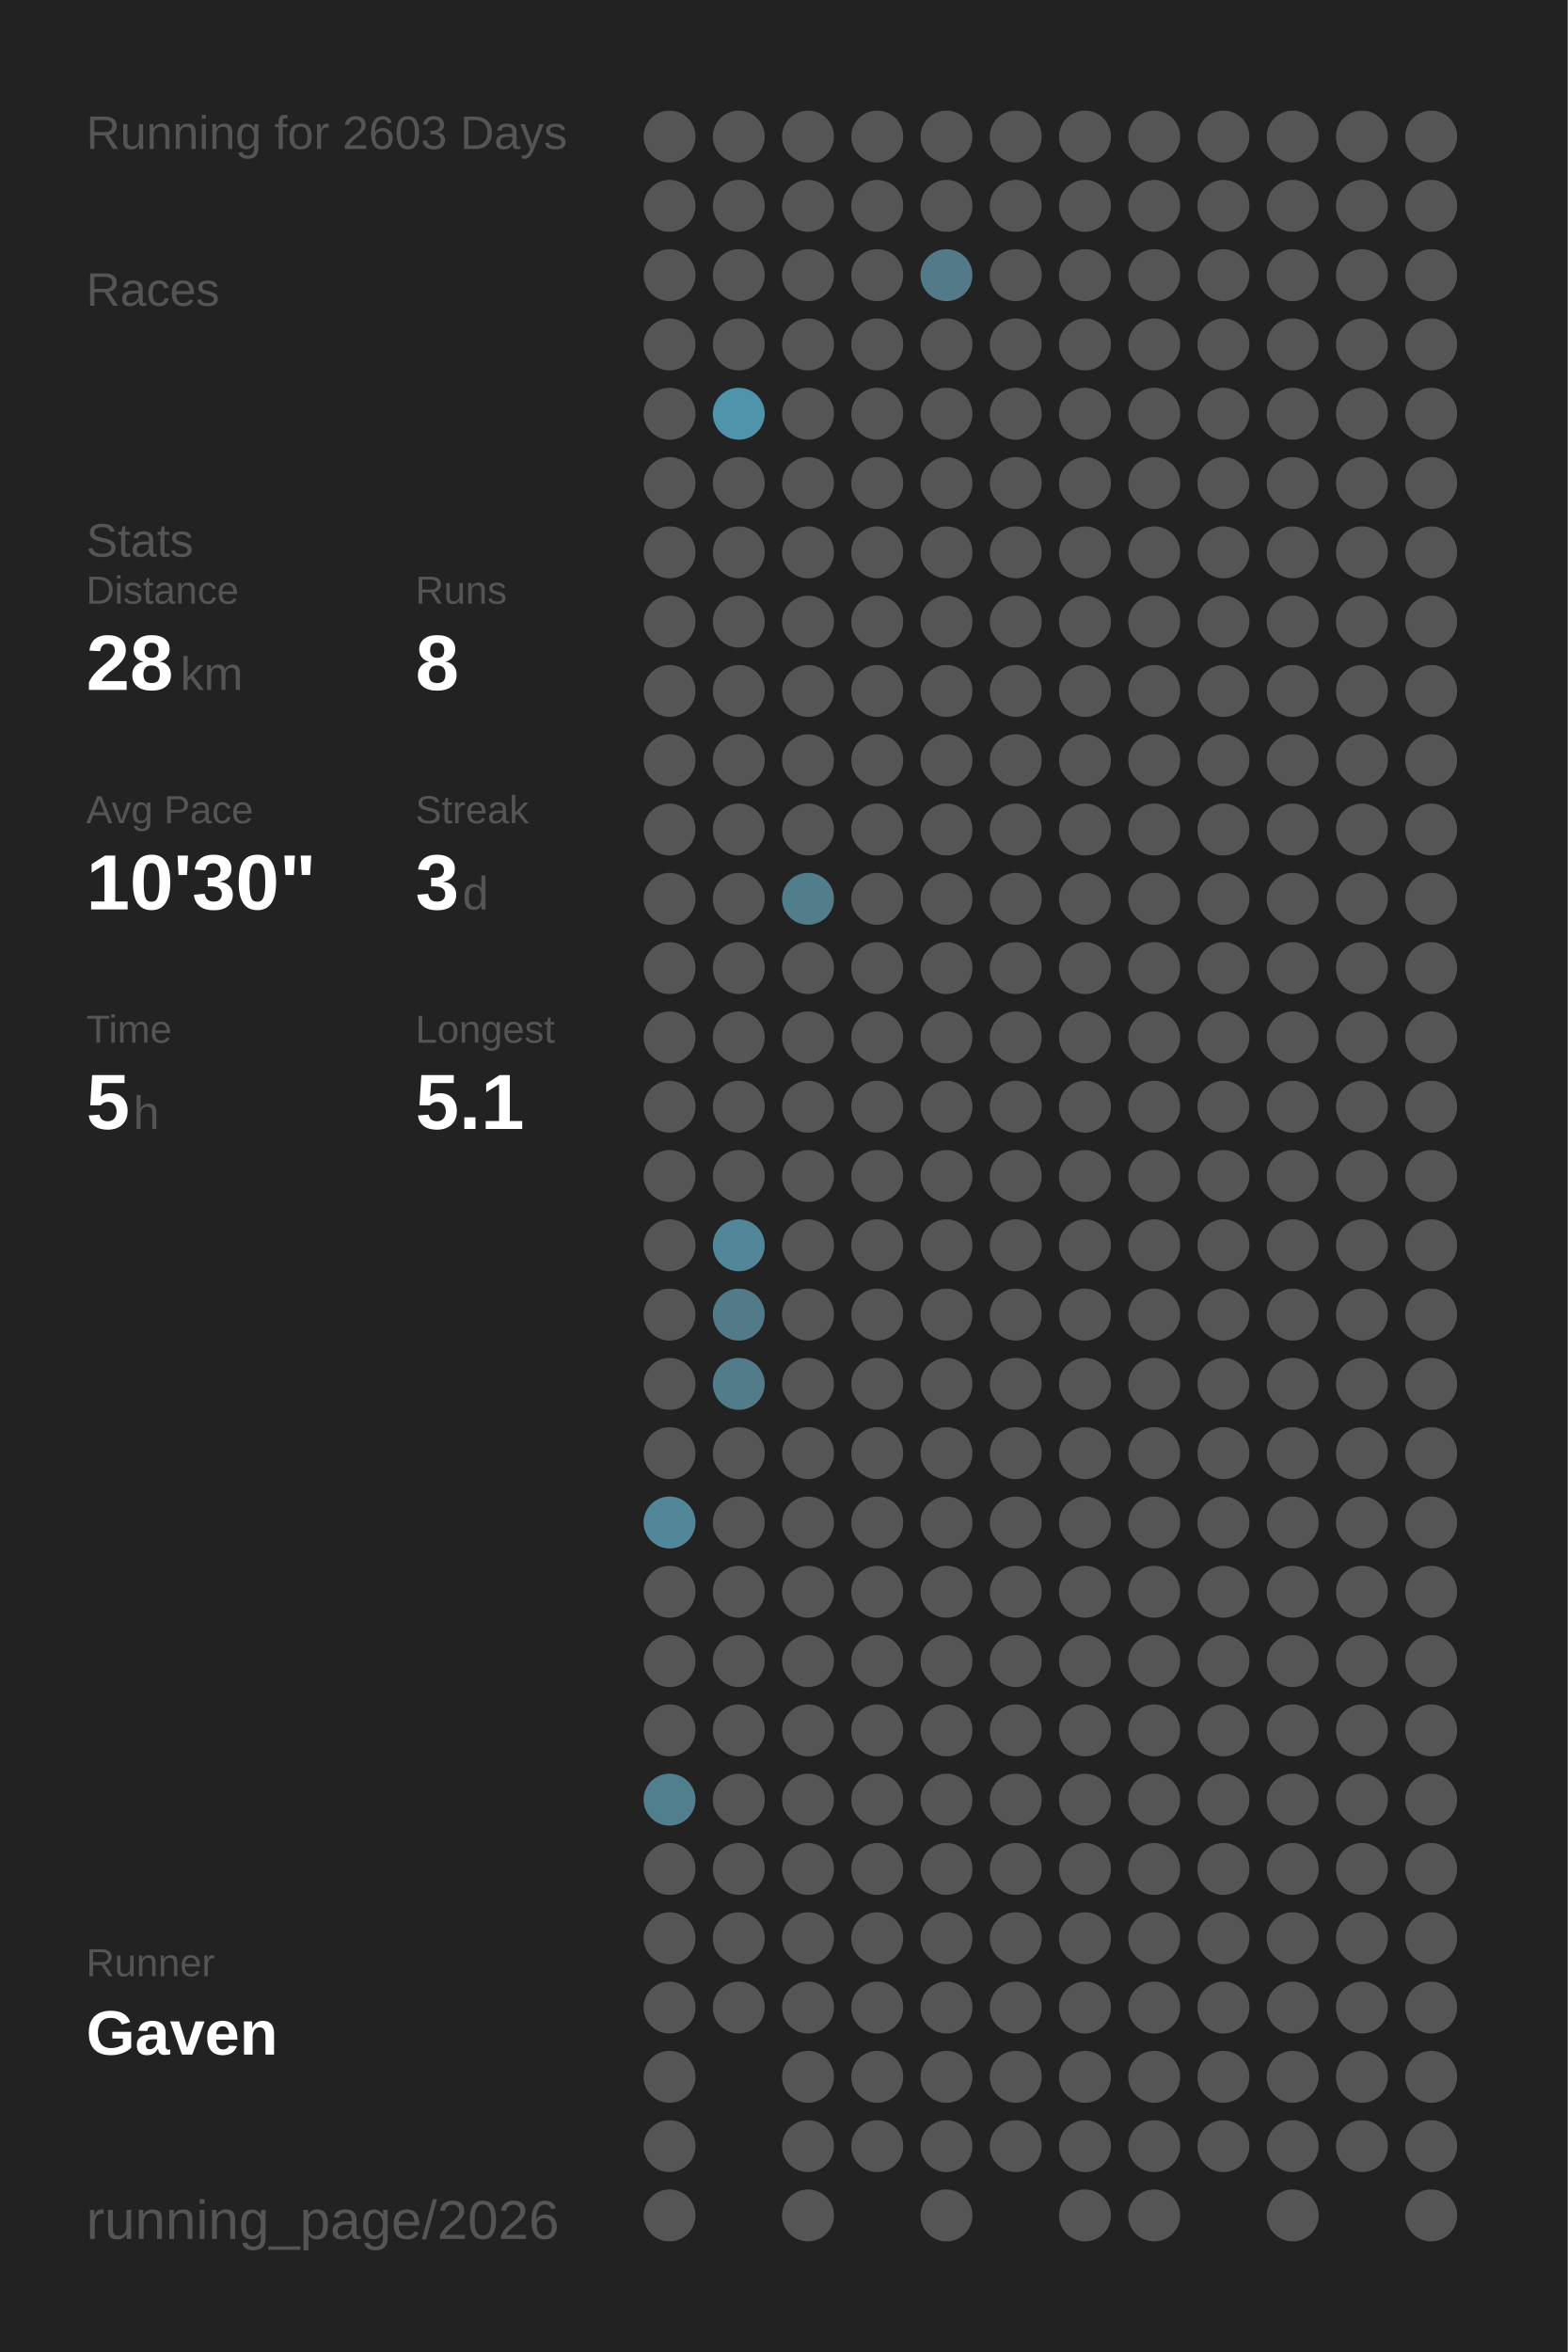
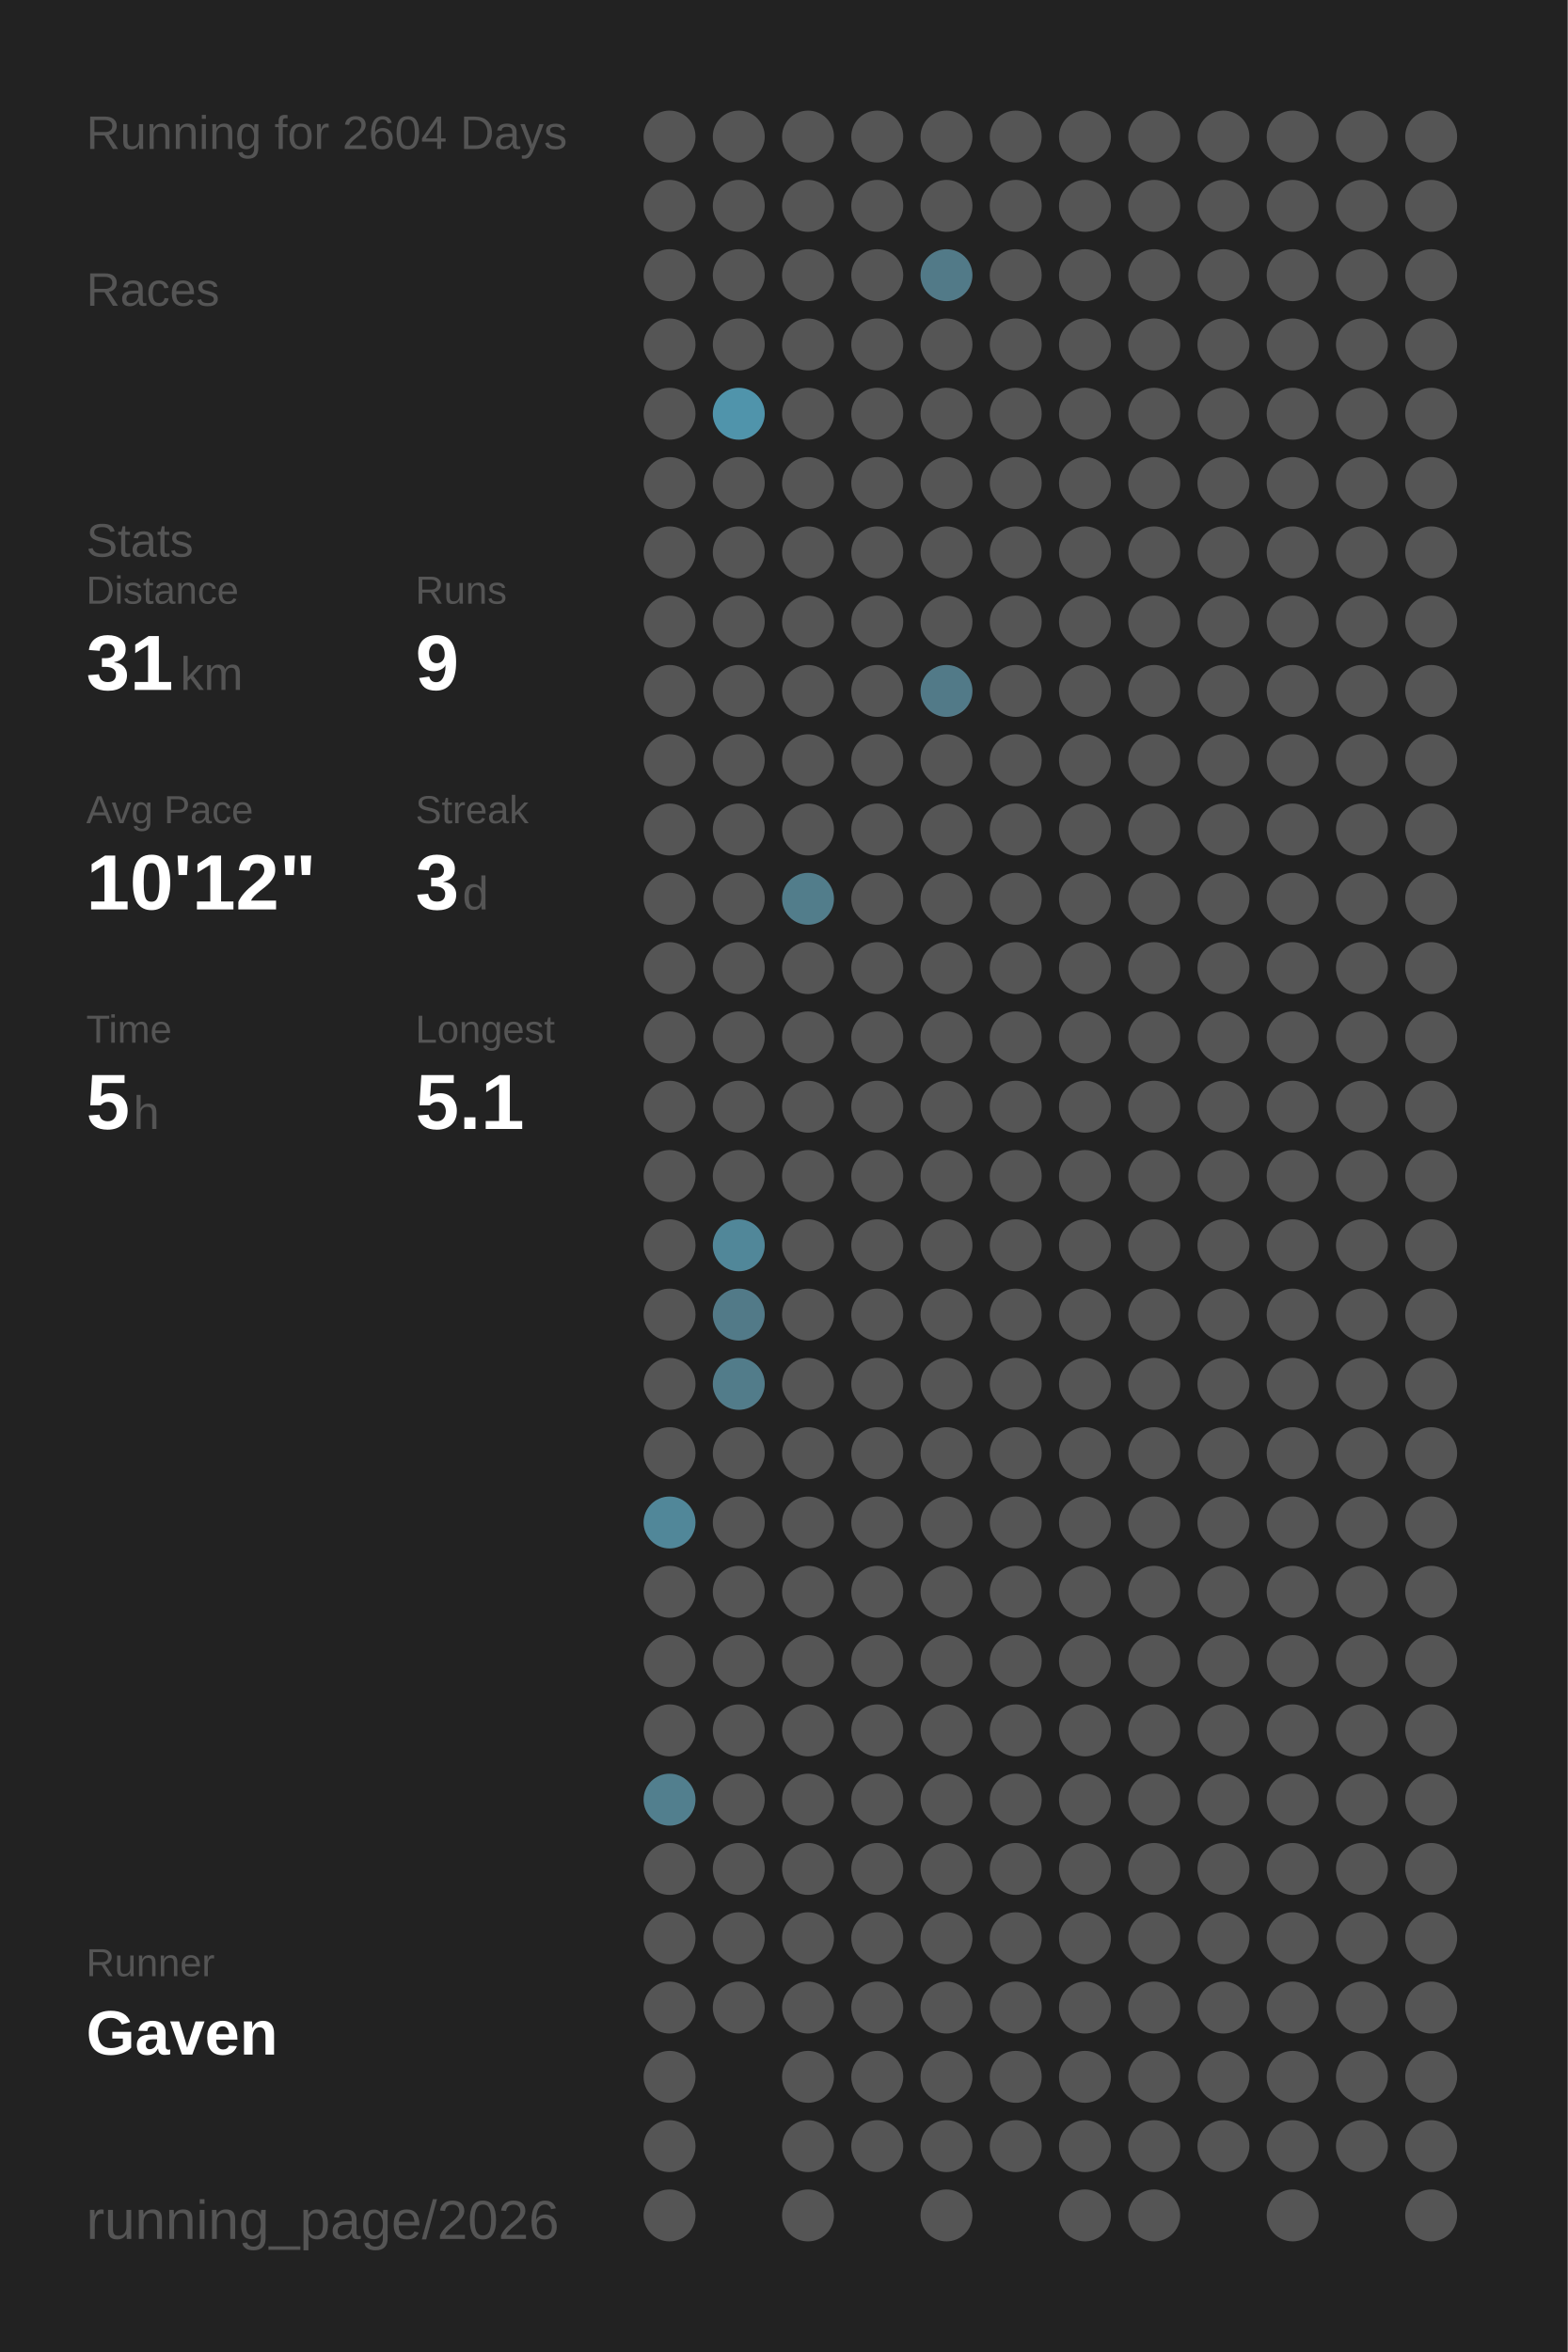
<svg xmlns="http://www.w3.org/2000/svg" baseProfile="full" height="300mm" version="1.1" viewBox="0,0,200,300" width="200mm">
  <defs />
  <rect fill="#222222" height="300" width="200" x="0" y="0" />
-   <text fill="#555555" style="font-size:6px; font-family:Arial;" x="11" y="19">Running for 2603 Days</text>
+   <text fill="#555555" style="font-size:6px; font-family:Arial;" x="11" y="19">Running for 2604 Days</text>
  <text fill="#555555" style="font-size:6px; font-family:Arial;" x="11" y="39">Races</text>
  <text fill="#555555" style="font-size:6px; font-family:Arial;" x="11" y="71">Stats</text>
  <text fill="#555555" style="font-size:5px; font-family:Arial;" x="11" y="77">Distance</text>
-   <text fill="#FFFFFF" style="font-size:10px; font-family:Arial; font-weight:bold;" x="11" y="88">28</text>
+   <text fill="#FFFFFF" style="font-size:10px; font-family:Arial; font-weight:bold;" x="11" y="88">31</text>
  <text fill="#555555" style="font-size:6px; font-family:Arial;" x="23" y="88">km</text>
  <text fill="#555555" style="font-size:5px; font-family:Arial;" x="53" y="77">Runs</text>
-   <text fill="#FFFFFF" style="font-size:10px; font-family:Arial; font-weight:bold;" x="53" y="88">8</text>
+   <text fill="#FFFFFF" style="font-size:10px; font-family:Arial; font-weight:bold;" x="53" y="88">9</text>
  <text fill="#555555" style="font-size:5px; font-family:Arial;" x="11" y="105">Avg Pace</text>
-   <text fill="#FFFFFF" style="font-size:10px; font-family:Arial; font-weight:bold;" x="11" y="116">10'30"</text>
+   <text fill="#FFFFFF" style="font-size:10px; font-family:Arial; font-weight:bold;" x="11" y="116">10'12"</text>
  <text fill="#555555" style="font-size:5px; font-family:Arial;" x="53" y="105">Streak</text>
  <text fill="#FFFFFF" style="font-size:10px; font-family:Arial; font-weight:bold;" x="53" y="116">3</text>
  <text fill="#555555" style="font-size:6px; font-family:Arial;" x="59" y="116">d</text>
  <text fill="#555555" style="font-size:5px; font-family:Arial;" x="11" y="133">Time</text>
  <text fill="#FFFFFF" style="font-size:10px; font-family:Arial; font-weight:bold;" x="11" y="144">5</text>
  <text fill="#555555" style="font-size:6px; font-family:Arial;" x="17" y="144">h</text>
  <text fill="#555555" style="font-size:5px; font-family:Arial;" x="53" y="133">Longest</text>
  <text fill="#FFFFFF" style="font-size:10px; font-family:Arial; font-weight:bold;" x="53" y="144">5.1</text>
  <text fill="#555555" style="font-size:5px; font-family:Arial;" x="11" y="252.065">Runner</text>
  <text fill="#FFFFFF" style="font-size:8px; font-family:Arial; font-weight:bold;" x="11" y="262.065">Gaven</text>
  <text fill="#555555" style="font-size:7px; font-family:Arial;" x="11" y="285.581">running_page/2026</text>
  <circle cx="85.417" cy="17.419" fill="#555555" r="3.312" />
  <circle cx="85.417" cy="26.258" fill="#555555" r="3.312" />
  <circle cx="85.417" cy="35.097" fill="#555555" r="3.312" />
  <circle cx="85.417" cy="43.935" fill="#555555" r="3.312" />
  <circle cx="85.417" cy="52.774" fill="#555555" r="3.312" />
  <circle cx="85.417" cy="61.613" fill="#555555" r="3.312" />
  <circle cx="85.417" cy="70.452" fill="#555555" r="3.312" />
  <circle cx="85.417" cy="79.29" fill="#555555" r="3.312" />
  <circle cx="85.417" cy="88.129" fill="#555555" r="3.312" />
  <circle cx="85.417" cy="96.968" fill="#555555" r="3.312" />
  <circle cx="85.417" cy="105.806" fill="#555555" r="3.312" />
  <circle cx="85.417" cy="114.645" fill="#555555" r="3.312" />
  <circle cx="85.417" cy="123.484" fill="#555555" r="3.312" />
  <circle cx="85.417" cy="132.323" fill="#555555" r="3.312" />
  <circle cx="85.417" cy="141.161" fill="#555555" r="3.312" />
  <circle cx="85.417" cy="150" fill="#555555" r="3.312" />
  <circle cx="85.417" cy="158.839" fill="#555555" r="3.312" />
  <circle cx="85.417" cy="167.677" fill="#555555" r="3.312" />
  <circle cx="85.417" cy="176.516" fill="#555555" r="3.312" />
  <circle cx="85.417" cy="185.355" fill="#555555" r="3.312" />
  <circle cx="85.417" cy="194.194" fill="#518799" r="3.312" />
  <circle cx="85.417" cy="203.032" fill="#555555" r="3.312" />
  <circle cx="85.417" cy="211.871" fill="#555555" r="3.312" />
  <circle cx="85.417" cy="220.71" fill="#555555" r="3.312" />
  <circle cx="85.417" cy="229.548" fill="#527f8e" r="3.312" />
  <circle cx="85.417" cy="238.387" fill="#555555" r="3.312" />
  <circle cx="85.417" cy="247.226" fill="#555555" r="3.312" />
  <circle cx="85.417" cy="256.065" fill="#555555" r="3.312" />
  <circle cx="85.417" cy="264.903" fill="#555555" r="3.312" />
  <circle cx="85.417" cy="273.742" fill="#555555" r="3.312" />
  <circle cx="85.417" cy="282.581" fill="#555555" r="3.312" />
  <circle cx="94.25" cy="17.419" fill="#555555" r="3.312" />
  <circle cx="94.25" cy="26.258" fill="#555555" r="3.312" />
  <circle cx="94.25" cy="35.097" fill="#555555" r="3.312" />
  <circle cx="94.25" cy="43.935" fill="#555555" r="3.312" />
  <circle cx="94.25" cy="52.774" fill="#5094ab" r="3.312" />
  <circle cx="94.25" cy="61.613" fill="#555555" r="3.312" />
  <circle cx="94.25" cy="70.452" fill="#555555" r="3.312" />
  <circle cx="94.25" cy="79.29" fill="#555555" r="3.312" />
  <circle cx="94.25" cy="88.129" fill="#555555" r="3.312" />
  <circle cx="94.25" cy="96.968" fill="#555555" r="3.312" />
  <circle cx="94.25" cy="105.806" fill="#555555" r="3.312" />
  <circle cx="94.25" cy="114.645" fill="#555555" r="3.312" />
  <circle cx="94.25" cy="123.484" fill="#555555" r="3.312" />
  <circle cx="94.25" cy="132.323" fill="#555555" r="3.312" />
  <circle cx="94.25" cy="141.161" fill="#555555" r="3.312" />
  <circle cx="94.25" cy="150" fill="#555555" r="3.312" />
  <circle cx="94.25" cy="158.839" fill="#518799" r="3.312" />
  <circle cx="94.25" cy="167.677" fill="#527a88" r="3.312" />
  <circle cx="94.25" cy="176.516" fill="#527c8a" r="3.312" />
  <circle cx="94.25" cy="185.355" fill="#555555" r="3.312" />
  <circle cx="94.25" cy="194.194" fill="#555555" r="3.312" />
  <circle cx="94.25" cy="203.032" fill="#555555" r="3.312" />
  <circle cx="94.25" cy="211.871" fill="#555555" r="3.312" />
  <circle cx="94.25" cy="220.71" fill="#555555" r="3.312" />
  <circle cx="94.25" cy="229.548" fill="#555555" r="3.312" />
  <circle cx="94.25" cy="238.387" fill="#555555" r="3.312" />
  <circle cx="94.25" cy="247.226" fill="#555555" r="3.312" />
  <circle cx="94.25" cy="256.065" fill="#555555" r="3.312" />
  <circle cx="103.083" cy="17.419" fill="#555555" r="3.312" />
  <circle cx="103.083" cy="26.258" fill="#555555" r="3.312" />
  <circle cx="103.083" cy="35.097" fill="#555555" r="3.312" />
  <circle cx="103.083" cy="43.935" fill="#555555" r="3.312" />
  <circle cx="103.083" cy="52.774" fill="#555555" r="3.312" />
  <circle cx="103.083" cy="61.613" fill="#555555" r="3.312" />
  <circle cx="103.083" cy="70.452" fill="#555555" r="3.312" />
  <circle cx="103.083" cy="79.29" fill="#555555" r="3.312" />
  <circle cx="103.083" cy="88.129" fill="#555555" r="3.312" />
  <circle cx="103.083" cy="96.968" fill="#555555" r="3.312" />
  <circle cx="103.083" cy="105.806" fill="#555555" r="3.312" />
  <circle cx="103.083" cy="114.645" fill="#527d8b" r="3.312" />
  <circle cx="103.083" cy="123.484" fill="#555555" r="3.312" />
  <circle cx="103.083" cy="132.323" fill="#555555" r="3.312" />
  <circle cx="103.083" cy="141.161" fill="#555555" r="3.312" />
  <circle cx="103.083" cy="150" fill="#555555" r="3.312" />
  <circle cx="103.083" cy="158.839" fill="#555555" r="3.312" />
  <circle cx="103.083" cy="167.677" fill="#555555" r="3.312" />
  <circle cx="103.083" cy="176.516" fill="#555555" r="3.312" />
  <circle cx="103.083" cy="185.355" fill="#555555" r="3.312" />
  <circle cx="103.083" cy="194.194" fill="#555555" r="3.312" />
  <circle cx="103.083" cy="203.032" fill="#555555" r="3.312" />
  <circle cx="103.083" cy="211.871" fill="#555555" r="3.312" />
  <circle cx="103.083" cy="220.71" fill="#555555" r="3.312" />
  <circle cx="103.083" cy="229.548" fill="#555555" r="3.312" />
  <circle cx="103.083" cy="238.387" fill="#555555" r="3.312" />
  <circle cx="103.083" cy="247.226" fill="#555555" r="3.312" />
  <circle cx="103.083" cy="256.065" fill="#555555" r="3.312" />
  <circle cx="103.083" cy="264.903" fill="#555555" r="3.312" />
  <circle cx="103.083" cy="273.742" fill="#555555" r="3.312" />
  <circle cx="103.083" cy="282.581" fill="#555555" r="3.312" />
  <circle cx="111.917" cy="17.419" fill="#555555" r="3.312" />
  <circle cx="111.917" cy="26.258" fill="#555555" r="3.312" />
  <circle cx="111.917" cy="35.097" fill="#555555" r="3.312" />
  <circle cx="111.917" cy="43.935" fill="#555555" r="3.312" />
  <circle cx="111.917" cy="52.774" fill="#555555" r="3.312" />
  <circle cx="111.917" cy="61.613" fill="#555555" r="3.312" />
  <circle cx="111.917" cy="70.452" fill="#555555" r="3.312" />
  <circle cx="111.917" cy="79.29" fill="#555555" r="3.312" />
  <circle cx="111.917" cy="88.129" fill="#555555" r="3.312" />
  <circle cx="111.917" cy="96.968" fill="#555555" r="3.312" />
  <circle cx="111.917" cy="105.806" fill="#555555" r="3.312" />
  <circle cx="111.917" cy="114.645" fill="#555555" r="3.312" />
  <circle cx="111.917" cy="123.484" fill="#555555" r="3.312" />
  <circle cx="111.917" cy="132.323" fill="#555555" r="3.312" />
  <circle cx="111.917" cy="141.161" fill="#555555" r="3.312" />
  <circle cx="111.917" cy="150" fill="#555555" r="3.312" />
  <circle cx="111.917" cy="158.839" fill="#555555" r="3.312" />
  <circle cx="111.917" cy="167.677" fill="#555555" r="3.312" />
  <circle cx="111.917" cy="176.516" fill="#555555" r="3.312" />
  <circle cx="111.917" cy="185.355" fill="#555555" r="3.312" />
  <circle cx="111.917" cy="194.194" fill="#555555" r="3.312" />
  <circle cx="111.917" cy="203.032" fill="#555555" r="3.312" />
  <circle cx="111.917" cy="211.871" fill="#555555" r="3.312" />
  <circle cx="111.917" cy="220.71" fill="#555555" r="3.312" />
  <circle cx="111.917" cy="229.548" fill="#555555" r="3.312" />
  <circle cx="111.917" cy="238.387" fill="#555555" r="3.312" />
  <circle cx="111.917" cy="247.226" fill="#555555" r="3.312" />
  <circle cx="111.917" cy="256.065" fill="#555555" r="3.312" />
  <circle cx="111.917" cy="264.903" fill="#555555" r="3.312" />
  <circle cx="111.917" cy="273.742" fill="#555555" r="3.312" />
  <circle cx="120.75" cy="17.419" fill="#555555" r="3.312" />
  <circle cx="120.75" cy="26.258" fill="#555555" r="3.312" />
  <circle cx="120.75" cy="35.097" fill="#527a88" r="3.312" />
  <circle cx="120.75" cy="43.935" fill="#555555" r="3.312" />
  <circle cx="120.75" cy="52.774" fill="#555555" r="3.312" />
  <circle cx="120.75" cy="61.613" fill="#555555" r="3.312" />
  <circle cx="120.75" cy="70.452" fill="#555555" r="3.312" />
  <circle cx="120.75" cy="79.29" fill="#555555" r="3.312" />
-   <circle cx="120.75" cy="88.129" fill="#555555" r="3.312" />
+   <circle cx="120.75" cy="88.129" fill="#527a88" r="3.312" />
  <circle cx="120.75" cy="96.968" fill="#555555" r="3.312" />
  <circle cx="120.75" cy="105.806" fill="#555555" r="3.312" />
  <circle cx="120.75" cy="114.645" fill="#555555" r="3.312" />
  <circle cx="120.75" cy="123.484" fill="#555555" r="3.312" />
  <circle cx="120.75" cy="132.323" fill="#555555" r="3.312" />
  <circle cx="120.75" cy="141.161" fill="#555555" r="3.312" />
  <circle cx="120.75" cy="150" fill="#555555" r="3.312" />
  <circle cx="120.75" cy="158.839" fill="#555555" r="3.312" />
  <circle cx="120.75" cy="167.677" fill="#555555" r="3.312" />
  <circle cx="120.75" cy="176.516" fill="#555555" r="3.312" />
  <circle cx="120.75" cy="185.355" fill="#555555" r="3.312" />
  <circle cx="120.75" cy="194.194" fill="#555555" r="3.312" />
  <circle cx="120.75" cy="203.032" fill="#555555" r="3.312" />
  <circle cx="120.75" cy="211.871" fill="#555555" r="3.312" />
  <circle cx="120.75" cy="220.71" fill="#555555" r="3.312" />
  <circle cx="120.75" cy="229.548" fill="#555555" r="3.312" />
  <circle cx="120.75" cy="238.387" fill="#555555" r="3.312" />
  <circle cx="120.75" cy="247.226" fill="#555555" r="3.312" />
  <circle cx="120.75" cy="256.065" fill="#555555" r="3.312" />
  <circle cx="120.75" cy="264.903" fill="#555555" r="3.312" />
  <circle cx="120.75" cy="273.742" fill="#555555" r="3.312" />
  <circle cx="120.75" cy="282.581" fill="#555555" r="3.312" />
  <circle cx="129.583" cy="17.419" fill="#555555" r="3.312" />
  <circle cx="129.583" cy="26.258" fill="#555555" r="3.312" />
  <circle cx="129.583" cy="35.097" fill="#555555" r="3.312" />
  <circle cx="129.583" cy="43.935" fill="#555555" r="3.312" />
  <circle cx="129.583" cy="52.774" fill="#555555" r="3.312" />
  <circle cx="129.583" cy="61.613" fill="#555555" r="3.312" />
  <circle cx="129.583" cy="70.452" fill="#555555" r="3.312" />
  <circle cx="129.583" cy="79.29" fill="#555555" r="3.312" />
  <circle cx="129.583" cy="88.129" fill="#555555" r="3.312" />
  <circle cx="129.583" cy="96.968" fill="#555555" r="3.312" />
  <circle cx="129.583" cy="105.806" fill="#555555" r="3.312" />
  <circle cx="129.583" cy="114.645" fill="#555555" r="3.312" />
  <circle cx="129.583" cy="123.484" fill="#555555" r="3.312" />
  <circle cx="129.583" cy="132.323" fill="#555555" r="3.312" />
  <circle cx="129.583" cy="141.161" fill="#555555" r="3.312" />
  <circle cx="129.583" cy="150" fill="#555555" r="3.312" />
  <circle cx="129.583" cy="158.839" fill="#555555" r="3.312" />
  <circle cx="129.583" cy="167.677" fill="#555555" r="3.312" />
  <circle cx="129.583" cy="176.516" fill="#555555" r="3.312" />
  <circle cx="129.583" cy="185.355" fill="#555555" r="3.312" />
  <circle cx="129.583" cy="194.194" fill="#555555" r="3.312" />
  <circle cx="129.583" cy="203.032" fill="#555555" r="3.312" />
  <circle cx="129.583" cy="211.871" fill="#555555" r="3.312" />
  <circle cx="129.583" cy="220.71" fill="#555555" r="3.312" />
  <circle cx="129.583" cy="229.548" fill="#555555" r="3.312" />
  <circle cx="129.583" cy="238.387" fill="#555555" r="3.312" />
  <circle cx="129.583" cy="247.226" fill="#555555" r="3.312" />
  <circle cx="129.583" cy="256.065" fill="#555555" r="3.312" />
  <circle cx="129.583" cy="264.903" fill="#555555" r="3.312" />
  <circle cx="129.583" cy="273.742" fill="#555555" r="3.312" />
  <circle cx="138.417" cy="17.419" fill="#555555" r="3.312" />
  <circle cx="138.417" cy="26.258" fill="#555555" r="3.312" />
  <circle cx="138.417" cy="35.097" fill="#555555" r="3.312" />
  <circle cx="138.417" cy="43.935" fill="#555555" r="3.312" />
  <circle cx="138.417" cy="52.774" fill="#555555" r="3.312" />
  <circle cx="138.417" cy="61.613" fill="#555555" r="3.312" />
  <circle cx="138.417" cy="70.452" fill="#555555" r="3.312" />
  <circle cx="138.417" cy="79.29" fill="#555555" r="3.312" />
  <circle cx="138.417" cy="88.129" fill="#555555" r="3.312" />
  <circle cx="138.417" cy="96.968" fill="#555555" r="3.312" />
  <circle cx="138.417" cy="105.806" fill="#555555" r="3.312" />
  <circle cx="138.417" cy="114.645" fill="#555555" r="3.312" />
  <circle cx="138.417" cy="123.484" fill="#555555" r="3.312" />
  <circle cx="138.417" cy="132.323" fill="#555555" r="3.312" />
  <circle cx="138.417" cy="141.161" fill="#555555" r="3.312" />
  <circle cx="138.417" cy="150" fill="#555555" r="3.312" />
  <circle cx="138.417" cy="158.839" fill="#555555" r="3.312" />
  <circle cx="138.417" cy="167.677" fill="#555555" r="3.312" />
  <circle cx="138.417" cy="176.516" fill="#555555" r="3.312" />
  <circle cx="138.417" cy="185.355" fill="#555555" r="3.312" />
  <circle cx="138.417" cy="194.194" fill="#555555" r="3.312" />
  <circle cx="138.417" cy="203.032" fill="#555555" r="3.312" />
  <circle cx="138.417" cy="211.871" fill="#555555" r="3.312" />
  <circle cx="138.417" cy="220.71" fill="#555555" r="3.312" />
  <circle cx="138.417" cy="229.548" fill="#555555" r="3.312" />
  <circle cx="138.417" cy="238.387" fill="#555555" r="3.312" />
  <circle cx="138.417" cy="247.226" fill="#555555" r="3.312" />
  <circle cx="138.417" cy="256.065" fill="#555555" r="3.312" />
  <circle cx="138.417" cy="264.903" fill="#555555" r="3.312" />
  <circle cx="138.417" cy="273.742" fill="#555555" r="3.312" />
  <circle cx="138.417" cy="282.581" fill="#555555" r="3.312" />
  <circle cx="147.25" cy="17.419" fill="#555555" r="3.312" />
  <circle cx="147.25" cy="26.258" fill="#555555" r="3.312" />
  <circle cx="147.25" cy="35.097" fill="#555555" r="3.312" />
  <circle cx="147.25" cy="43.935" fill="#555555" r="3.312" />
  <circle cx="147.25" cy="52.774" fill="#555555" r="3.312" />
  <circle cx="147.25" cy="61.613" fill="#555555" r="3.312" />
  <circle cx="147.25" cy="70.452" fill="#555555" r="3.312" />
  <circle cx="147.25" cy="79.29" fill="#555555" r="3.312" />
  <circle cx="147.25" cy="88.129" fill="#555555" r="3.312" />
  <circle cx="147.25" cy="96.968" fill="#555555" r="3.312" />
  <circle cx="147.25" cy="105.806" fill="#555555" r="3.312" />
  <circle cx="147.25" cy="114.645" fill="#555555" r="3.312" />
  <circle cx="147.25" cy="123.484" fill="#555555" r="3.312" />
  <circle cx="147.25" cy="132.323" fill="#555555" r="3.312" />
  <circle cx="147.25" cy="141.161" fill="#555555" r="3.312" />
  <circle cx="147.25" cy="150" fill="#555555" r="3.312" />
  <circle cx="147.25" cy="158.839" fill="#555555" r="3.312" />
  <circle cx="147.25" cy="167.677" fill="#555555" r="3.312" />
  <circle cx="147.25" cy="176.516" fill="#555555" r="3.312" />
  <circle cx="147.25" cy="185.355" fill="#555555" r="3.312" />
  <circle cx="147.25" cy="194.194" fill="#555555" r="3.312" />
  <circle cx="147.25" cy="203.032" fill="#555555" r="3.312" />
  <circle cx="147.25" cy="211.871" fill="#555555" r="3.312" />
  <circle cx="147.25" cy="220.71" fill="#555555" r="3.312" />
  <circle cx="147.25" cy="229.548" fill="#555555" r="3.312" />
  <circle cx="147.25" cy="238.387" fill="#555555" r="3.312" />
  <circle cx="147.25" cy="247.226" fill="#555555" r="3.312" />
  <circle cx="147.25" cy="256.065" fill="#555555" r="3.312" />
  <circle cx="147.25" cy="264.903" fill="#555555" r="3.312" />
  <circle cx="147.25" cy="273.742" fill="#555555" r="3.312" />
  <circle cx="147.25" cy="282.581" fill="#555555" r="3.312" />
  <circle cx="156.083" cy="17.419" fill="#555555" r="3.312" />
  <circle cx="156.083" cy="26.258" fill="#555555" r="3.312" />
  <circle cx="156.083" cy="35.097" fill="#555555" r="3.312" />
  <circle cx="156.083" cy="43.935" fill="#555555" r="3.312" />
  <circle cx="156.083" cy="52.774" fill="#555555" r="3.312" />
  <circle cx="156.083" cy="61.613" fill="#555555" r="3.312" />
  <circle cx="156.083" cy="70.452" fill="#555555" r="3.312" />
  <circle cx="156.083" cy="79.29" fill="#555555" r="3.312" />
  <circle cx="156.083" cy="88.129" fill="#555555" r="3.312" />
  <circle cx="156.083" cy="96.968" fill="#555555" r="3.312" />
  <circle cx="156.083" cy="105.806" fill="#555555" r="3.312" />
  <circle cx="156.083" cy="114.645" fill="#555555" r="3.312" />
  <circle cx="156.083" cy="123.484" fill="#555555" r="3.312" />
  <circle cx="156.083" cy="132.323" fill="#555555" r="3.312" />
  <circle cx="156.083" cy="141.161" fill="#555555" r="3.312" />
  <circle cx="156.083" cy="150" fill="#555555" r="3.312" />
  <circle cx="156.083" cy="158.839" fill="#555555" r="3.312" />
  <circle cx="156.083" cy="167.677" fill="#555555" r="3.312" />
  <circle cx="156.083" cy="176.516" fill="#555555" r="3.312" />
  <circle cx="156.083" cy="185.355" fill="#555555" r="3.312" />
  <circle cx="156.083" cy="194.194" fill="#555555" r="3.312" />
  <circle cx="156.083" cy="203.032" fill="#555555" r="3.312" />
  <circle cx="156.083" cy="211.871" fill="#555555" r="3.312" />
  <circle cx="156.083" cy="220.71" fill="#555555" r="3.312" />
  <circle cx="156.083" cy="229.548" fill="#555555" r="3.312" />
  <circle cx="156.083" cy="238.387" fill="#555555" r="3.312" />
  <circle cx="156.083" cy="247.226" fill="#555555" r="3.312" />
  <circle cx="156.083" cy="256.065" fill="#555555" r="3.312" />
  <circle cx="156.083" cy="264.903" fill="#555555" r="3.312" />
  <circle cx="156.083" cy="273.742" fill="#555555" r="3.312" />
  <circle cx="164.917" cy="17.419" fill="#555555" r="3.312" />
  <circle cx="164.917" cy="26.258" fill="#555555" r="3.312" />
  <circle cx="164.917" cy="35.097" fill="#555555" r="3.312" />
  <circle cx="164.917" cy="43.935" fill="#555555" r="3.312" />
  <circle cx="164.917" cy="52.774" fill="#555555" r="3.312" />
  <circle cx="164.917" cy="61.613" fill="#555555" r="3.312" />
  <circle cx="164.917" cy="70.452" fill="#555555" r="3.312" />
  <circle cx="164.917" cy="79.29" fill="#555555" r="3.312" />
  <circle cx="164.917" cy="88.129" fill="#555555" r="3.312" />
  <circle cx="164.917" cy="96.968" fill="#555555" r="3.312" />
  <circle cx="164.917" cy="105.806" fill="#555555" r="3.312" />
  <circle cx="164.917" cy="114.645" fill="#555555" r="3.312" />
  <circle cx="164.917" cy="123.484" fill="#555555" r="3.312" />
  <circle cx="164.917" cy="132.323" fill="#555555" r="3.312" />
  <circle cx="164.917" cy="141.161" fill="#555555" r="3.312" />
  <circle cx="164.917" cy="150" fill="#555555" r="3.312" />
  <circle cx="164.917" cy="158.839" fill="#555555" r="3.312" />
  <circle cx="164.917" cy="167.677" fill="#555555" r="3.312" />
  <circle cx="164.917" cy="176.516" fill="#555555" r="3.312" />
  <circle cx="164.917" cy="185.355" fill="#555555" r="3.312" />
  <circle cx="164.917" cy="194.194" fill="#555555" r="3.312" />
  <circle cx="164.917" cy="203.032" fill="#555555" r="3.312" />
  <circle cx="164.917" cy="211.871" fill="#555555" r="3.312" />
  <circle cx="164.917" cy="220.71" fill="#555555" r="3.312" />
  <circle cx="164.917" cy="229.548" fill="#555555" r="3.312" />
  <circle cx="164.917" cy="238.387" fill="#555555" r="3.312" />
  <circle cx="164.917" cy="247.226" fill="#555555" r="3.312" />
  <circle cx="164.917" cy="256.065" fill="#555555" r="3.312" />
  <circle cx="164.917" cy="264.903" fill="#555555" r="3.312" />
  <circle cx="164.917" cy="273.742" fill="#555555" r="3.312" />
  <circle cx="164.917" cy="282.581" fill="#555555" r="3.312" />
  <circle cx="173.75" cy="17.419" fill="#555555" r="3.312" />
  <circle cx="173.75" cy="26.258" fill="#555555" r="3.312" />
  <circle cx="173.75" cy="35.097" fill="#555555" r="3.312" />
  <circle cx="173.75" cy="43.935" fill="#555555" r="3.312" />
  <circle cx="173.75" cy="52.774" fill="#555555" r="3.312" />
  <circle cx="173.75" cy="61.613" fill="#555555" r="3.312" />
  <circle cx="173.75" cy="70.452" fill="#555555" r="3.312" />
  <circle cx="173.75" cy="79.29" fill="#555555" r="3.312" />
  <circle cx="173.75" cy="88.129" fill="#555555" r="3.312" />
  <circle cx="173.75" cy="96.968" fill="#555555" r="3.312" />
  <circle cx="173.75" cy="105.806" fill="#555555" r="3.312" />
  <circle cx="173.75" cy="114.645" fill="#555555" r="3.312" />
  <circle cx="173.75" cy="123.484" fill="#555555" r="3.312" />
  <circle cx="173.75" cy="132.323" fill="#555555" r="3.312" />
  <circle cx="173.75" cy="141.161" fill="#555555" r="3.312" />
  <circle cx="173.75" cy="150" fill="#555555" r="3.312" />
  <circle cx="173.75" cy="158.839" fill="#555555" r="3.312" />
  <circle cx="173.75" cy="167.677" fill="#555555" r="3.312" />
  <circle cx="173.75" cy="176.516" fill="#555555" r="3.312" />
  <circle cx="173.75" cy="185.355" fill="#555555" r="3.312" />
  <circle cx="173.75" cy="194.194" fill="#555555" r="3.312" />
  <circle cx="173.75" cy="203.032" fill="#555555" r="3.312" />
  <circle cx="173.75" cy="211.871" fill="#555555" r="3.312" />
  <circle cx="173.75" cy="220.71" fill="#555555" r="3.312" />
  <circle cx="173.75" cy="229.548" fill="#555555" r="3.312" />
  <circle cx="173.75" cy="238.387" fill="#555555" r="3.312" />
  <circle cx="173.75" cy="247.226" fill="#555555" r="3.312" />
  <circle cx="173.75" cy="256.065" fill="#555555" r="3.312" />
  <circle cx="173.75" cy="264.903" fill="#555555" r="3.312" />
  <circle cx="173.75" cy="273.742" fill="#555555" r="3.312" />
  <circle cx="182.583" cy="17.419" fill="#555555" r="3.312" />
  <circle cx="182.583" cy="26.258" fill="#555555" r="3.312" />
  <circle cx="182.583" cy="35.097" fill="#555555" r="3.312" />
  <circle cx="182.583" cy="43.935" fill="#555555" r="3.312" />
  <circle cx="182.583" cy="52.774" fill="#555555" r="3.312" />
  <circle cx="182.583" cy="61.613" fill="#555555" r="3.312" />
  <circle cx="182.583" cy="70.452" fill="#555555" r="3.312" />
  <circle cx="182.583" cy="79.29" fill="#555555" r="3.312" />
  <circle cx="182.583" cy="88.129" fill="#555555" r="3.312" />
  <circle cx="182.583" cy="96.968" fill="#555555" r="3.312" />
  <circle cx="182.583" cy="105.806" fill="#555555" r="3.312" />
  <circle cx="182.583" cy="114.645" fill="#555555" r="3.312" />
  <circle cx="182.583" cy="123.484" fill="#555555" r="3.312" />
  <circle cx="182.583" cy="132.323" fill="#555555" r="3.312" />
  <circle cx="182.583" cy="141.161" fill="#555555" r="3.312" />
  <circle cx="182.583" cy="150" fill="#555555" r="3.312" />
  <circle cx="182.583" cy="158.839" fill="#555555" r="3.312" />
  <circle cx="182.583" cy="167.677" fill="#555555" r="3.312" />
  <circle cx="182.583" cy="176.516" fill="#555555" r="3.312" />
  <circle cx="182.583" cy="185.355" fill="#555555" r="3.312" />
  <circle cx="182.583" cy="194.194" fill="#555555" r="3.312" />
  <circle cx="182.583" cy="203.032" fill="#555555" r="3.312" />
  <circle cx="182.583" cy="211.871" fill="#555555" r="3.312" />
  <circle cx="182.583" cy="220.71" fill="#555555" r="3.312" />
  <circle cx="182.583" cy="229.548" fill="#555555" r="3.312" />
  <circle cx="182.583" cy="238.387" fill="#555555" r="3.312" />
  <circle cx="182.583" cy="247.226" fill="#555555" r="3.312" />
  <circle cx="182.583" cy="256.065" fill="#555555" r="3.312" />
  <circle cx="182.583" cy="264.903" fill="#555555" r="3.312" />
  <circle cx="182.583" cy="273.742" fill="#555555" r="3.312" />
  <circle cx="182.583" cy="282.581" fill="#555555" r="3.312" />
</svg>
